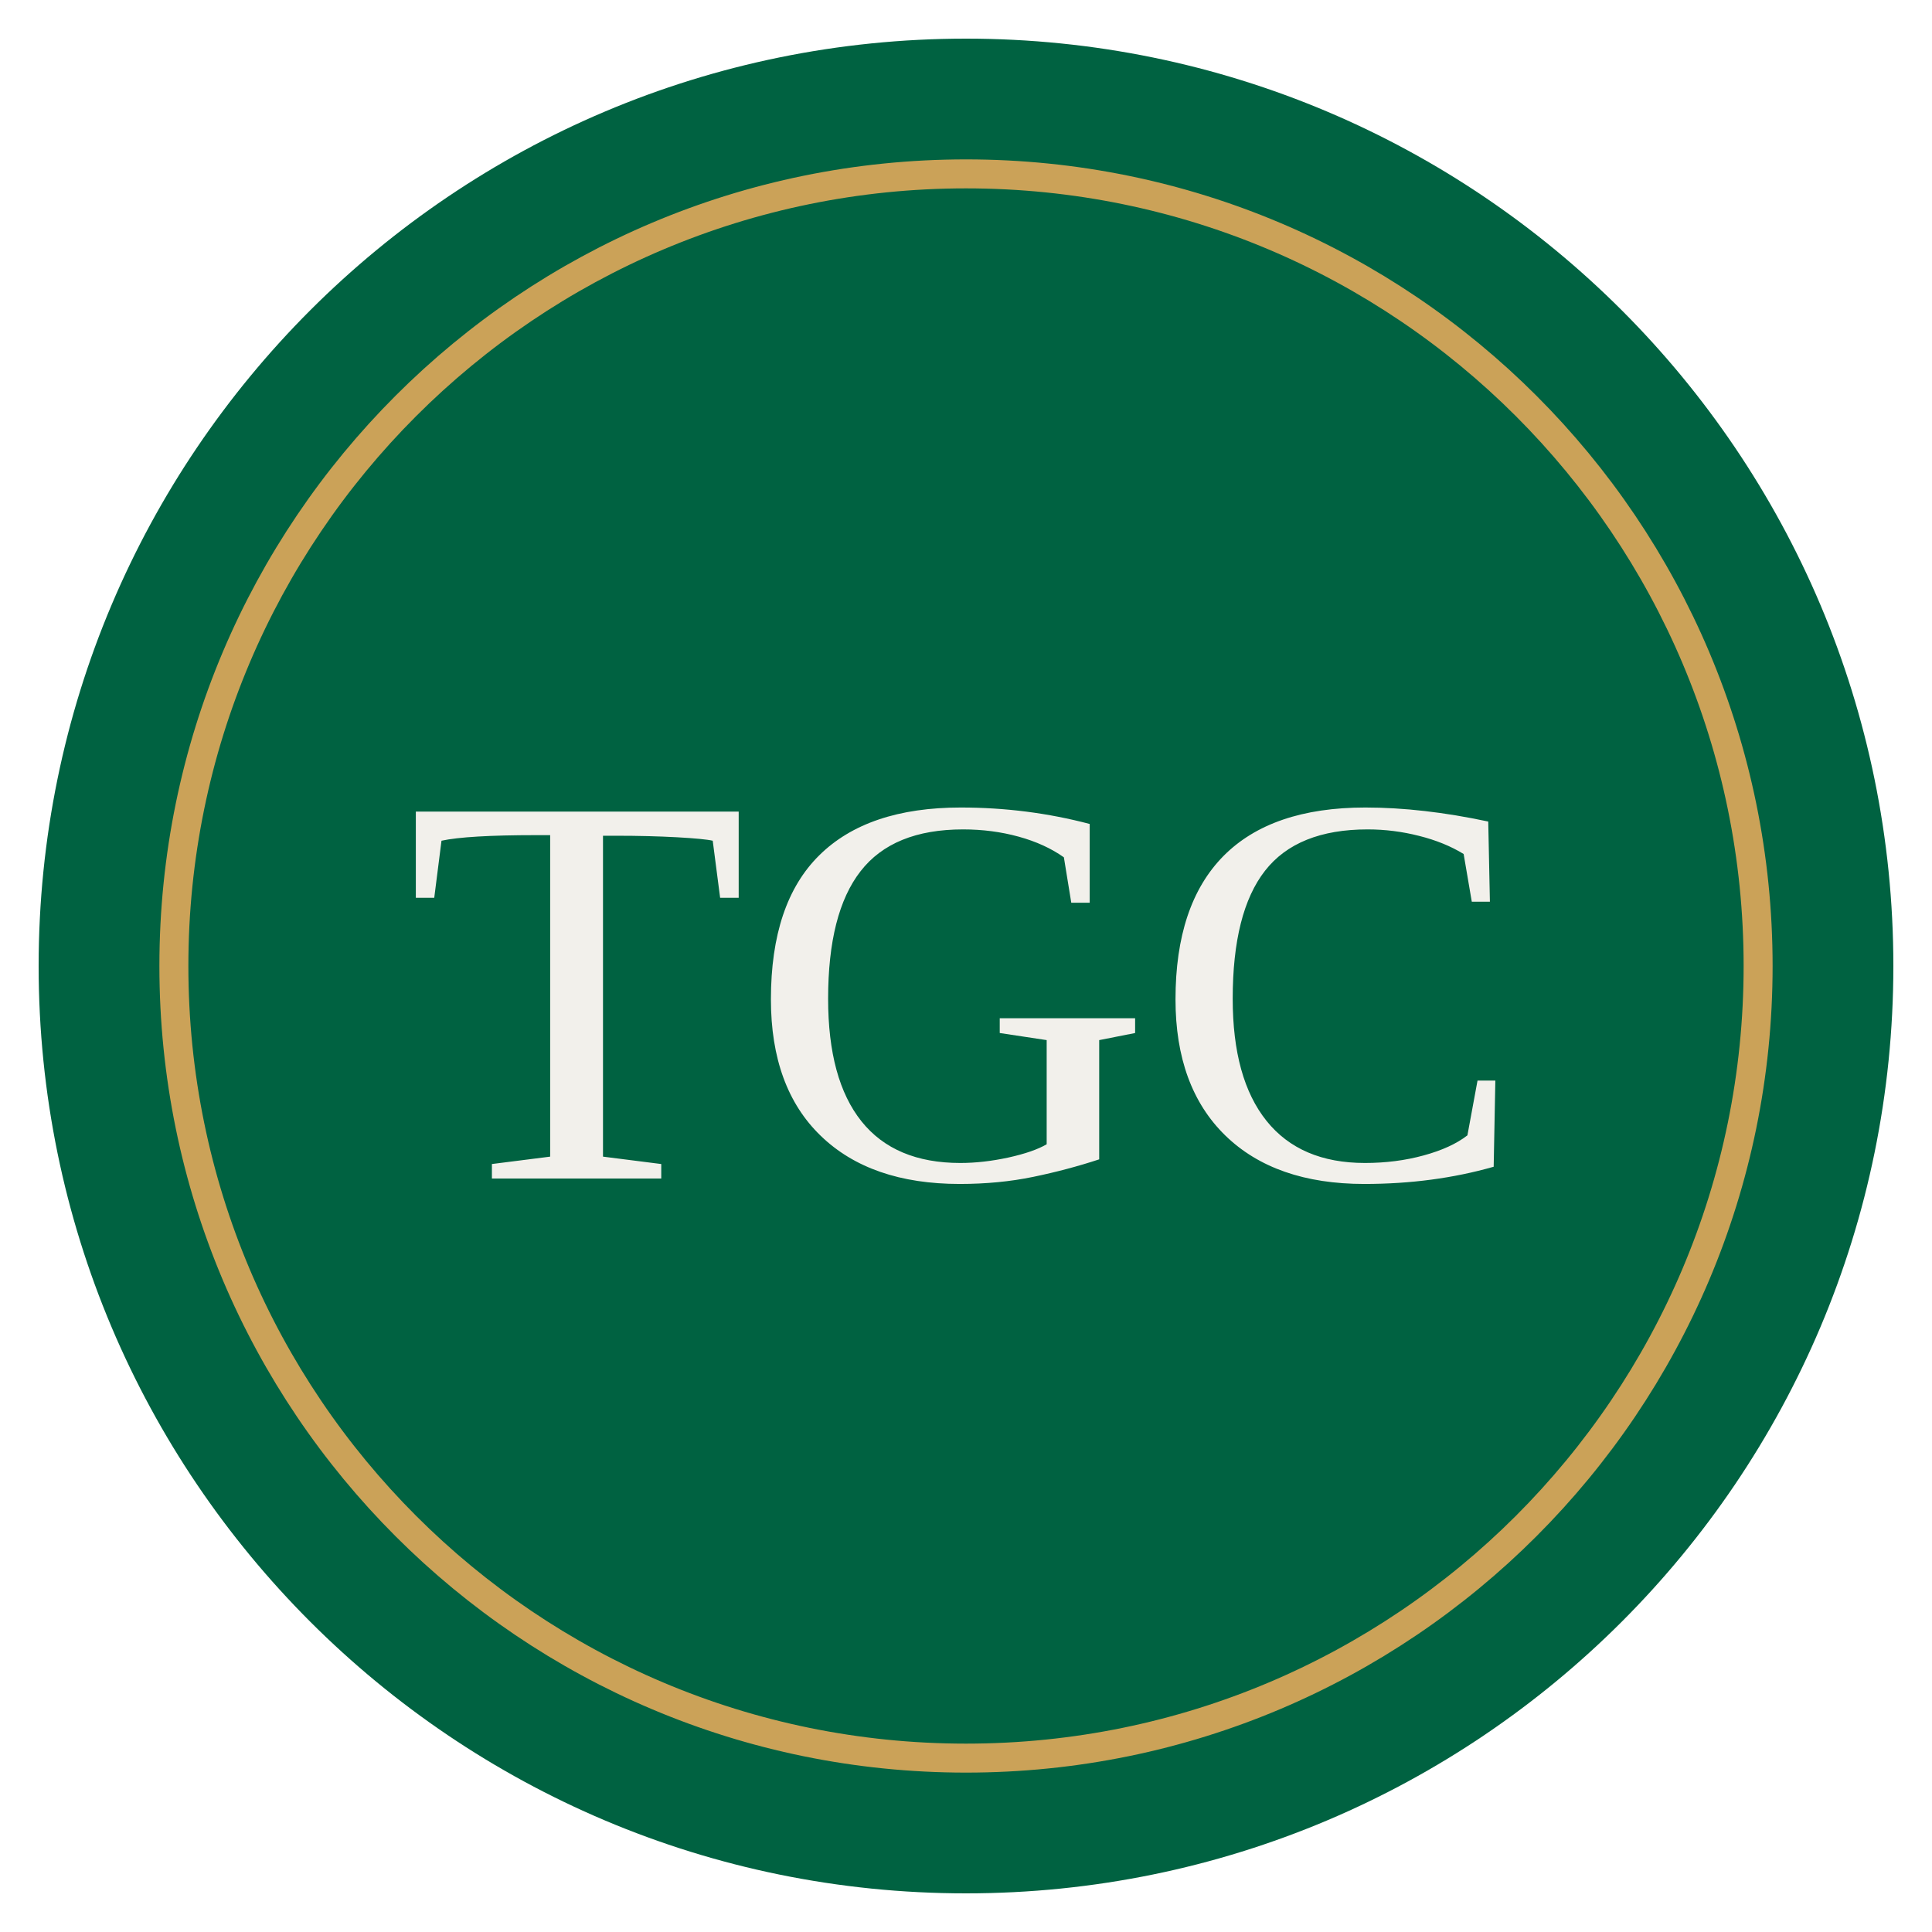
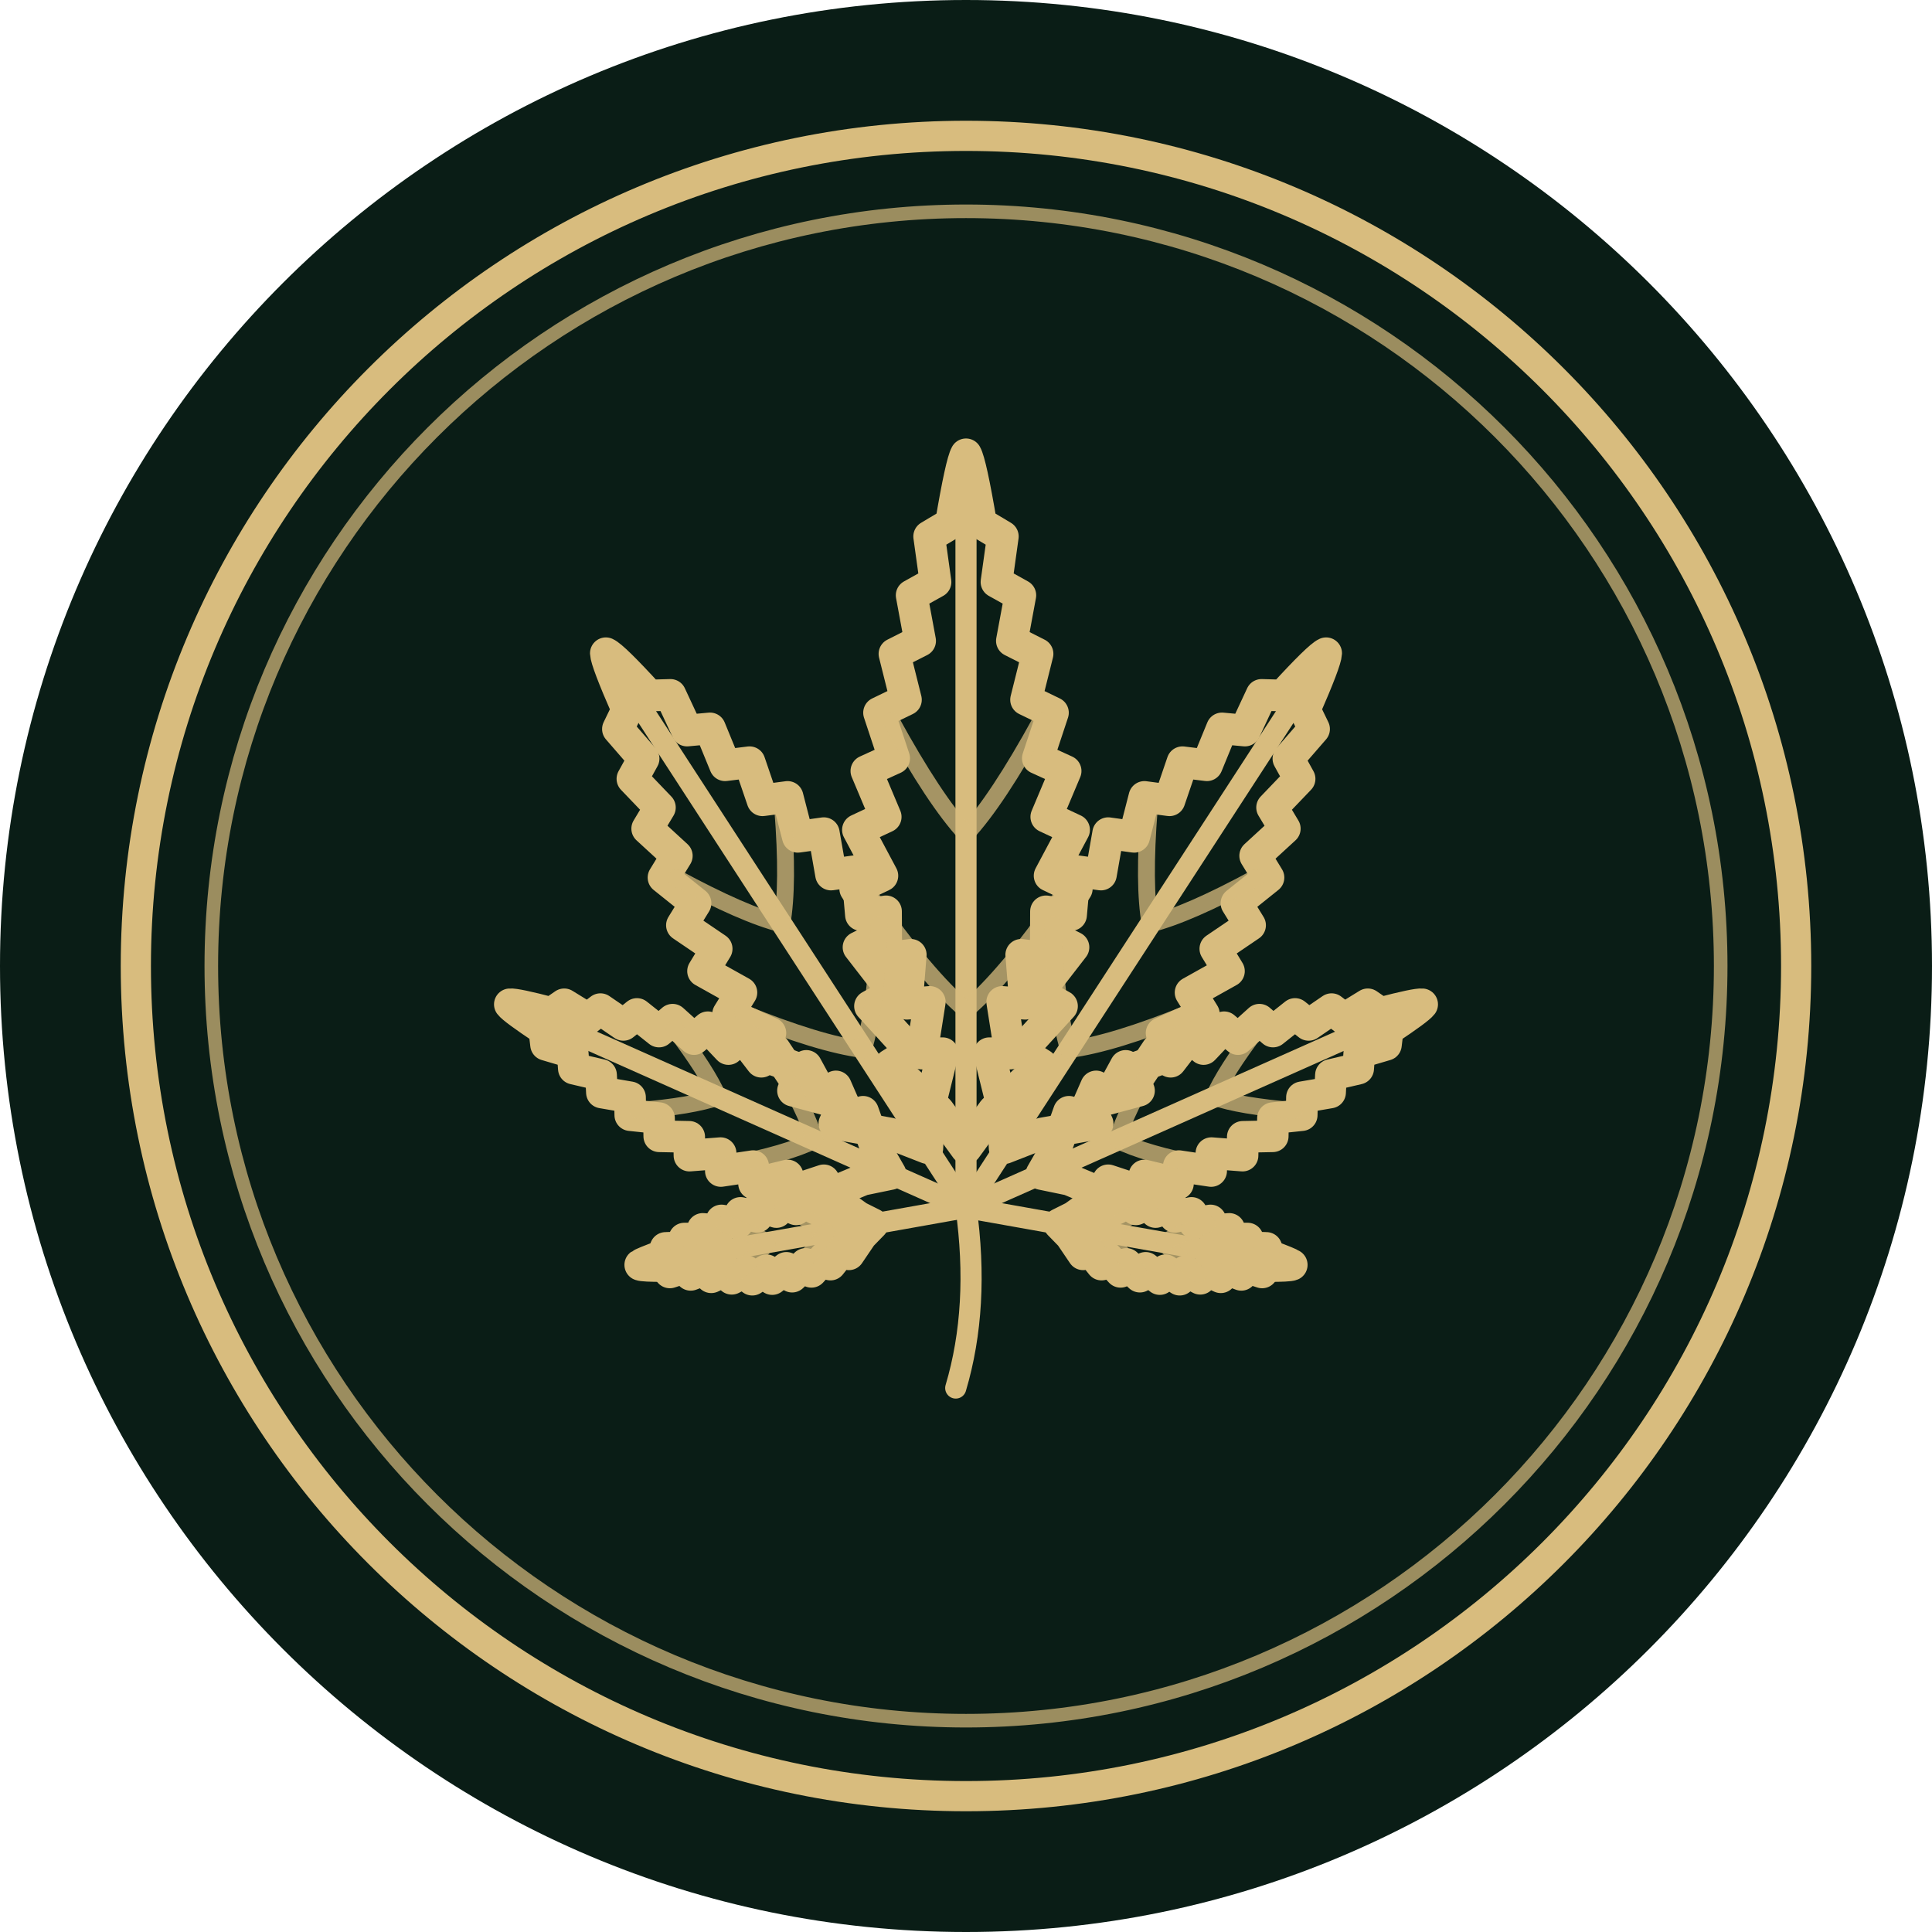
- <svg xmlns="http://www.w3.org/2000/svg" viewBox="0 0 200 200" role="img" aria-label="The Ganja Club monogram">
-   <circle cx="100" cy="100" r="96" fill="#006241" />
-   <circle cx="100" cy="100" r="82" fill="none" stroke="#cba258" stroke-width="3" />
-   <text x="100" y="122" text-anchor="middle" font-family="Lora, Georgia, 'Times New Roman', serif" font-size="58" fill="#f2f0eb">TGC</text>
+ <svg xmlns="http://www.w3.org/2000/svg" viewBox="0 0 64 64" role="img" aria-label="The Ganja Club">
+   <circle cx="32" cy="32" r="32" fill="#0A1D16" />
+   <circle cx="32" cy="32" r="27.5" fill="none" stroke="#D8BC7E" stroke-width="1" />
+   <circle cx="32" cy="32" r="25" fill="none" stroke="#D8BC7E" stroke-width="0.45" opacity="0.7" />
+   <g transform="translate(32,40)">
+     <g fill="none" stroke="#D8BC7E" stroke-linecap="round" stroke-linejoin="round">
+       <path d="M0,0 L0.00,-1.96" stroke-width="0.7" />
+       <path d="M 0.00,-1.96 L 0.91,-3.21 L 2.51,-4.73 L 1.81,-5.17 L 3.18,-6.67 L 2.39,-7.11 L 3.56,-8.62 L 2.70,-9.05 L 3.67,-10.56 L 2.77,-10.99 L 3.58,-12.51 L 2.66,-12.94 L 3.30,-14.46 L 2.38,-14.88 L 2.88,-16.39 L 1.99,-16.82 L 2.37,-18.34 L 1.52,-18.77 L 1.80,-20.28 L 1.01,-20.72 L 1.22,-22.23 L 0.50,-22.66 Q 0.16,-24.67 0.00,-24.95 Q -0.16,-24.67 -0.50,-22.66 L -1.22,-22.23 L -1.01,-20.72 L -1.80,-20.28 L -1.52,-18.77 L -2.37,-18.34 L -1.99,-16.82 L -2.88,-16.39 L -2.38,-14.88 L -3.30,-14.46 L -2.66,-12.94 L -3.58,-12.51 L -2.77,-10.99 L -3.67,-10.56 L -2.70,-9.05 L -3.56,-8.62 L -2.39,-7.11 L -3.18,-6.67 L -1.81,-5.17 L -2.51,-4.73 L -0.91,-3.21 Z" stroke-width="1.05" />
+       <path d="M 0.00,-2.65 L 0.00,-24.16" stroke-width="0.7" />
+       <path d="M 0.00,-6.54 Q 1.33,-7.67 3.16,-10.29" stroke-width="0.56" opacity="0.75" />
+       <path d="M 0.00,-6.54 Q -1.33,-7.67 -3.16,-10.29" stroke-width="0.56" opacity="0.75" />
+       <path d="M 0.00,-12.37 Q 1.04,-13.49 2.48,-16.12" stroke-width="0.56" opacity="0.75" />
+       <path d="M 0.00,-12.37 Q -1.04,-13.49 -2.48,-16.12" stroke-width="0.56" opacity="0.75" />
+       <path d="M0,0 L-1.28,-1.97" stroke-width="0.7" />
+       <path d="M -1.28,-1.97 L -1.22,-3.29 L -0.77,-5.11 L -1.47,-5.10 L -1.20,-6.81 L -1.96,-6.75 L -1.83,-8.37 L -2.64,-8.27 L -2.65,-9.81 L -3.48,-9.69 L -3.61,-11.15 L -4.47,-11.03 L -4.71,-12.40 L -5.57,-12.28 L -5.91,-13.60 L -6.74,-13.49 L -7.17,-14.75 L -7.98,-14.65 L -8.48,-15.87 L -9.24,-15.80 L -9.79,-16.98 L -10.50,-16.96 Q -11.68,-18.25 -11.93,-18.36 Q -11.92,-18.09 -11.22,-16.49 L -11.53,-15.85 L -10.68,-14.87 L -11.05,-14.20 L -10.14,-13.25 L -10.56,-12.55 L -9.58,-11.65 L -10.02,-10.93 L -8.96,-10.08 L -9.41,-9.35 L -8.26,-8.57 L -8.71,-7.83 L -7.44,-7.12 L -7.88,-6.41 L -6.48,-5.78 L -6.90,-5.08 L -5.37,-4.54 L -5.73,-3.87 L -4.06,-3.42 L -4.36,-2.78 L -2.51,-2.45 Z" stroke-width="1.05" />
+       <path d="M -1.60,-2.46 L -11.56,-17.79" stroke-width="0.7" />
+       <path d="M -3.40,-5.23 Q -2.97,-6.65 -2.88,-9.38" stroke-width="0.56" opacity="0.75" />
+       <path d="M -3.40,-5.23 Q -4.87,-5.42 -7.40,-6.45" stroke-width="0.56" opacity="0.75" />
+       <path d="M -6.10,-9.39 Q -5.87,-10.68 -6.07,-13.21" stroke-width="0.56" opacity="0.75" />
+       <path d="M -6.10,-9.39 Q -7.37,-9.71 -9.60,-10.92" stroke-width="0.56" opacity="0.75" />
+       <path d="M0,0 L1.28,-1.97" stroke-width="0.7" />
+       <path d="M 1.28,-1.97 L 2.51,-2.45 L 4.36,-2.78 L 4.06,-3.42 L 5.73,-3.87 L 5.37,-4.54 L 6.90,-5.08 L 6.48,-5.78 L 7.88,-6.41 L 7.44,-7.12 L 8.71,-7.83 L 8.26,-8.57 L 9.41,-9.35 L 8.96,-10.08 L 10.02,-10.93 L 9.58,-11.65 L 10.56,-12.55 L 10.14,-13.25 L 11.05,-14.20 L 10.68,-14.87 L 11.53,-15.85 L 11.22,-16.49 Q 11.92,-18.09 11.93,-18.36 Q 11.68,-18.25 10.50,-16.96 L 9.79,-16.98 L 9.24,-15.80 L 8.48,-15.87 L 7.98,-14.65 L 7.17,-14.75 L 6.74,-13.49 L 5.91,-13.60 L 5.57,-12.28 L 4.71,-12.40 L 4.47,-11.03 L 3.61,-11.15 L 3.48,-9.69 L 2.65,-9.81 L 2.64,-8.27 L 1.83,-8.37 L 1.96,-6.75 L 1.20,-6.81 L 1.47,-5.10 L 0.77,-5.11 L 1.22,-3.29 Z" stroke-width="1.05" />
+       <path d="M 1.60,-2.46 L 11.56,-17.79" stroke-width="0.7" />
+       <path d="M 3.40,-5.23 Q 4.87,-5.42 7.40,-6.45" stroke-width="0.56" opacity="0.75" />
+       <path d="M 3.40,-5.23 Q 2.97,-6.65 2.88,-9.38" stroke-width="0.56" opacity="0.75" />
+       <path d="M 6.10,-9.39 Q 7.37,-9.71 9.60,-10.92" stroke-width="0.56" opacity="0.75" />
+       <path d="M 6.10,-9.39 Q 5.87,-10.68 6.07,-13.21" stroke-width="0.56" opacity="0.75" />
+       <path d="M0,0 L-2.50,-1.11" stroke-width="0.7" />
+       <path d="M -2.50,-1.11 L -2.97,-1.93 L -3.41,-3.17 L -3.82,-2.89 L -4.31,-4.01 L -4.74,-3.68 L -5.29,-4.69 L -5.73,-4.33 L -6.33,-5.23 L -6.78,-4.83 L -7.41,-5.65 L -7.87,-5.25 L -8.55,-5.97 L -9.01,-5.58 L -9.72,-6.22 L -10.17,-5.83 L -10.90,-6.41 L -11.35,-6.05 L -12.11,-6.57 L -12.53,-6.25 L -13.31,-6.73 L -13.73,-6.44 Q -14.91,-6.75 -15.11,-6.73 Q -14.99,-6.57 -13.97,-5.89 L -13.91,-5.39 L -13.03,-5.13 L -12.99,-4.60 L -12.09,-4.39 L -12.06,-3.81 L -11.13,-3.65 L -11.12,-3.06 L -10.17,-2.96 L -10.16,-2.36 L -9.17,-2.34 L -9.16,-1.72 L -8.13,-1.80 L -8.12,-1.21 L -7.05,-1.37 L -7.02,-0.79 L -5.91,-1.06 L -5.86,-0.52 L -4.71,-0.90 L -4.64,-0.41 L -3.42,-0.92 Z" stroke-width="1.05" />
+       <path d="M -2.88,-1.28 L -14.67,-6.53" stroke-width="0.7" />
+       <path d="M -5.01,-2.23 Q -5.30,-3.24 -6.30,-4.88" stroke-width="0.56" opacity="0.75" />
+       <path d="M -5.01,-2.23 Q -5.95,-1.77 -7.84,-1.41" stroke-width="0.56" opacity="0.75" />
+       <path d="M -8.21,-3.66 Q -8.57,-4.49 -9.66,-5.93" stroke-width="0.56" opacity="0.75" />
+       <path d="M -8.21,-3.66 Q -9.07,-3.36 -10.87,-3.21" stroke-width="0.56" opacity="0.75" />
+       <path d="M0,0 L2.50,-1.11" stroke-width="0.7" />
+       <path d="M 2.50,-1.11 L 3.42,-0.92 L 4.64,-0.41 L 4.71,-0.90 L 5.86,-0.52 L 5.91,-1.06 L 7.02,-0.79 L 7.05,-1.37 L 8.12,-1.21 L 8.13,-1.80 L 9.16,-1.72 L 9.17,-2.34 L 10.16,-2.36 L 10.17,-2.96 L 11.12,-3.06 L 11.13,-3.65 L 12.06,-3.81 L 12.09,-4.39 L 12.99,-4.60 L 13.03,-5.13 L 13.91,-5.39 L 13.97,-5.89 Q 14.99,-6.57 15.11,-6.73 Q 14.91,-6.75 13.73,-6.44 L 13.31,-6.73 L 12.53,-6.25 L 12.11,-6.57 L 11.35,-6.05 L 10.90,-6.41 L 10.17,-5.83 L 9.72,-6.22 L 9.01,-5.58 L 8.55,-5.97 L 7.87,-5.25 L 7.41,-5.65 L 6.78,-4.83 L 6.33,-5.23 L 5.73,-4.33 L 5.29,-4.69 L 4.74,-3.68 L 4.31,-4.01 L 3.82,-2.89 L 3.41,-3.17 L 2.97,-1.93 Z" stroke-width="1.05" />
+       <path d="M 2.88,-1.28 L 14.67,-6.53" stroke-width="0.7" />
+       <path d="M 5.01,-2.23 Q 5.95,-1.77 7.84,-1.41" stroke-width="0.56" opacity="0.75" />
+       <path d="M 5.01,-2.23 Q 5.30,-3.24 6.30,-4.88" stroke-width="0.56" opacity="0.75" />
+       <path d="M 8.21,-3.66 Q 9.07,-3.36 10.87,-3.21" stroke-width="0.56" opacity="0.75" />
+       <path d="M 8.21,-3.66 Q 8.57,-4.49 9.66,-5.93" stroke-width="0.56" opacity="0.75" />
+       <path d="M0,0 L-3.09,0.55" stroke-width="0.7" />
+       <path d="M -3.09,0.55 L -3.57,0.31 L -4.18,-0.13 L -4.27,0.12 L -4.87,-0.24 L -4.96,0.05 L -5.54,-0.25 L -5.63,0.06 L -6.20,-0.18 L -6.28,0.15 L -6.84,-0.03 L -6.92,0.31 L -7.47,0.18 L -7.56,0.51 L -8.10,0.43 L -8.19,0.75 L -8.72,0.71 L -8.82,1.03 L -9.33,1.03 L -9.43,1.32 L -9.95,1.34 L -10.06,1.60 Q -10.71,1.84 -10.79,1.90 Q -10.70,1.94 -10.00,1.94 L -9.81,2.15 L -9.32,1.99 L -9.12,2.23 L -8.64,2.05 L -8.44,2.31 L -7.96,2.09 L -7.76,2.36 L -7.28,2.11 L -7.08,2.39 L -6.61,2.08 L -6.42,2.37 L -5.95,2.00 L -5.76,2.29 L -5.31,1.87 L -5.12,2.13 L -4.68,1.65 L -4.49,1.89 L -4.06,1.35 L -3.88,1.55 L -3.46,0.93 Z" stroke-width="1.05" />
+       <path d="M -3.32,0.59 L -10.53,1.86" stroke-width="0.7" />
+       <path d="M -4.63,0.82 Q -5.08,0.44 -6.07,-0.02" stroke-width="0.56" opacity="0.75" />
+       <path d="M -4.63,0.82 Q -4.93,1.33 -5.69,2.09" stroke-width="0.56" opacity="0.75" />
+       <path d="M -6.58,1.16 Q -7.01,0.88 -7.99,0.56" stroke-width="0.56" opacity="0.75" />
+       <path d="M -6.58,1.16 Q -6.89,1.57 -7.69,2.21" stroke-width="0.56" opacity="0.75" />
+       <path d="M0,0 L3.09,0.55" stroke-width="0.7" />
+       <path d="M 3.09,0.55 L 3.46,0.93 L 3.88,1.55 L 4.06,1.35 L 4.49,1.89 L 4.68,1.65 L 5.12,2.13 L 5.31,1.87 L 5.76,2.29 L 5.95,2.00 L 6.42,2.37 L 6.61,2.08 L 7.08,2.39 L 7.28,2.11 L 7.76,2.36 L 7.96,2.09 L 8.44,2.31 L 8.64,2.05 L 9.12,2.23 L 9.32,1.99 L 9.81,2.15 L 10.00,1.94 Q 10.70,1.94 10.79,1.90 Q 10.71,1.84 10.06,1.60 L 9.95,1.34 L 9.43,1.32 L 9.33,1.03 L 8.82,1.03 L 8.72,0.71 L 8.19,0.75 L 8.10,0.43 L 7.56,0.51 L 7.47,0.18 L 6.92,0.31 L 6.84,-0.03 L 6.28,0.15 L 6.20,-0.18 L 5.63,0.06 L 5.54,-0.25 L 4.96,0.05 L 4.87,-0.24 L 4.27,0.12 L 4.18,-0.13 L 3.57,0.31 Z" stroke-width="1.05" />
+       <path d="M 3.32,0.59 L 10.53,1.86" stroke-width="0.7" />
+       <path d="M 4.63,0.82 Q 4.93,1.33 5.69,2.09" stroke-width="0.56" opacity="0.75" />
+       <path d="M 4.63,0.82 Q 5.08,0.44 6.07,-0.02" stroke-width="0.56" opacity="0.75" />
+       <path d="M 6.58,1.16 Q 6.89,1.57 7.69,2.21" stroke-width="0.56" opacity="0.75" />
+       <path d="M 6.58,1.16 Q 7.01,0.88 7.99,0.56" stroke-width="0.56" opacity="0.75" />
+       <path d="M0,0 Q0.46,3.29 -0.34,5.98" stroke-width="0.7" />
+     </g>
+   </g>
</svg>
